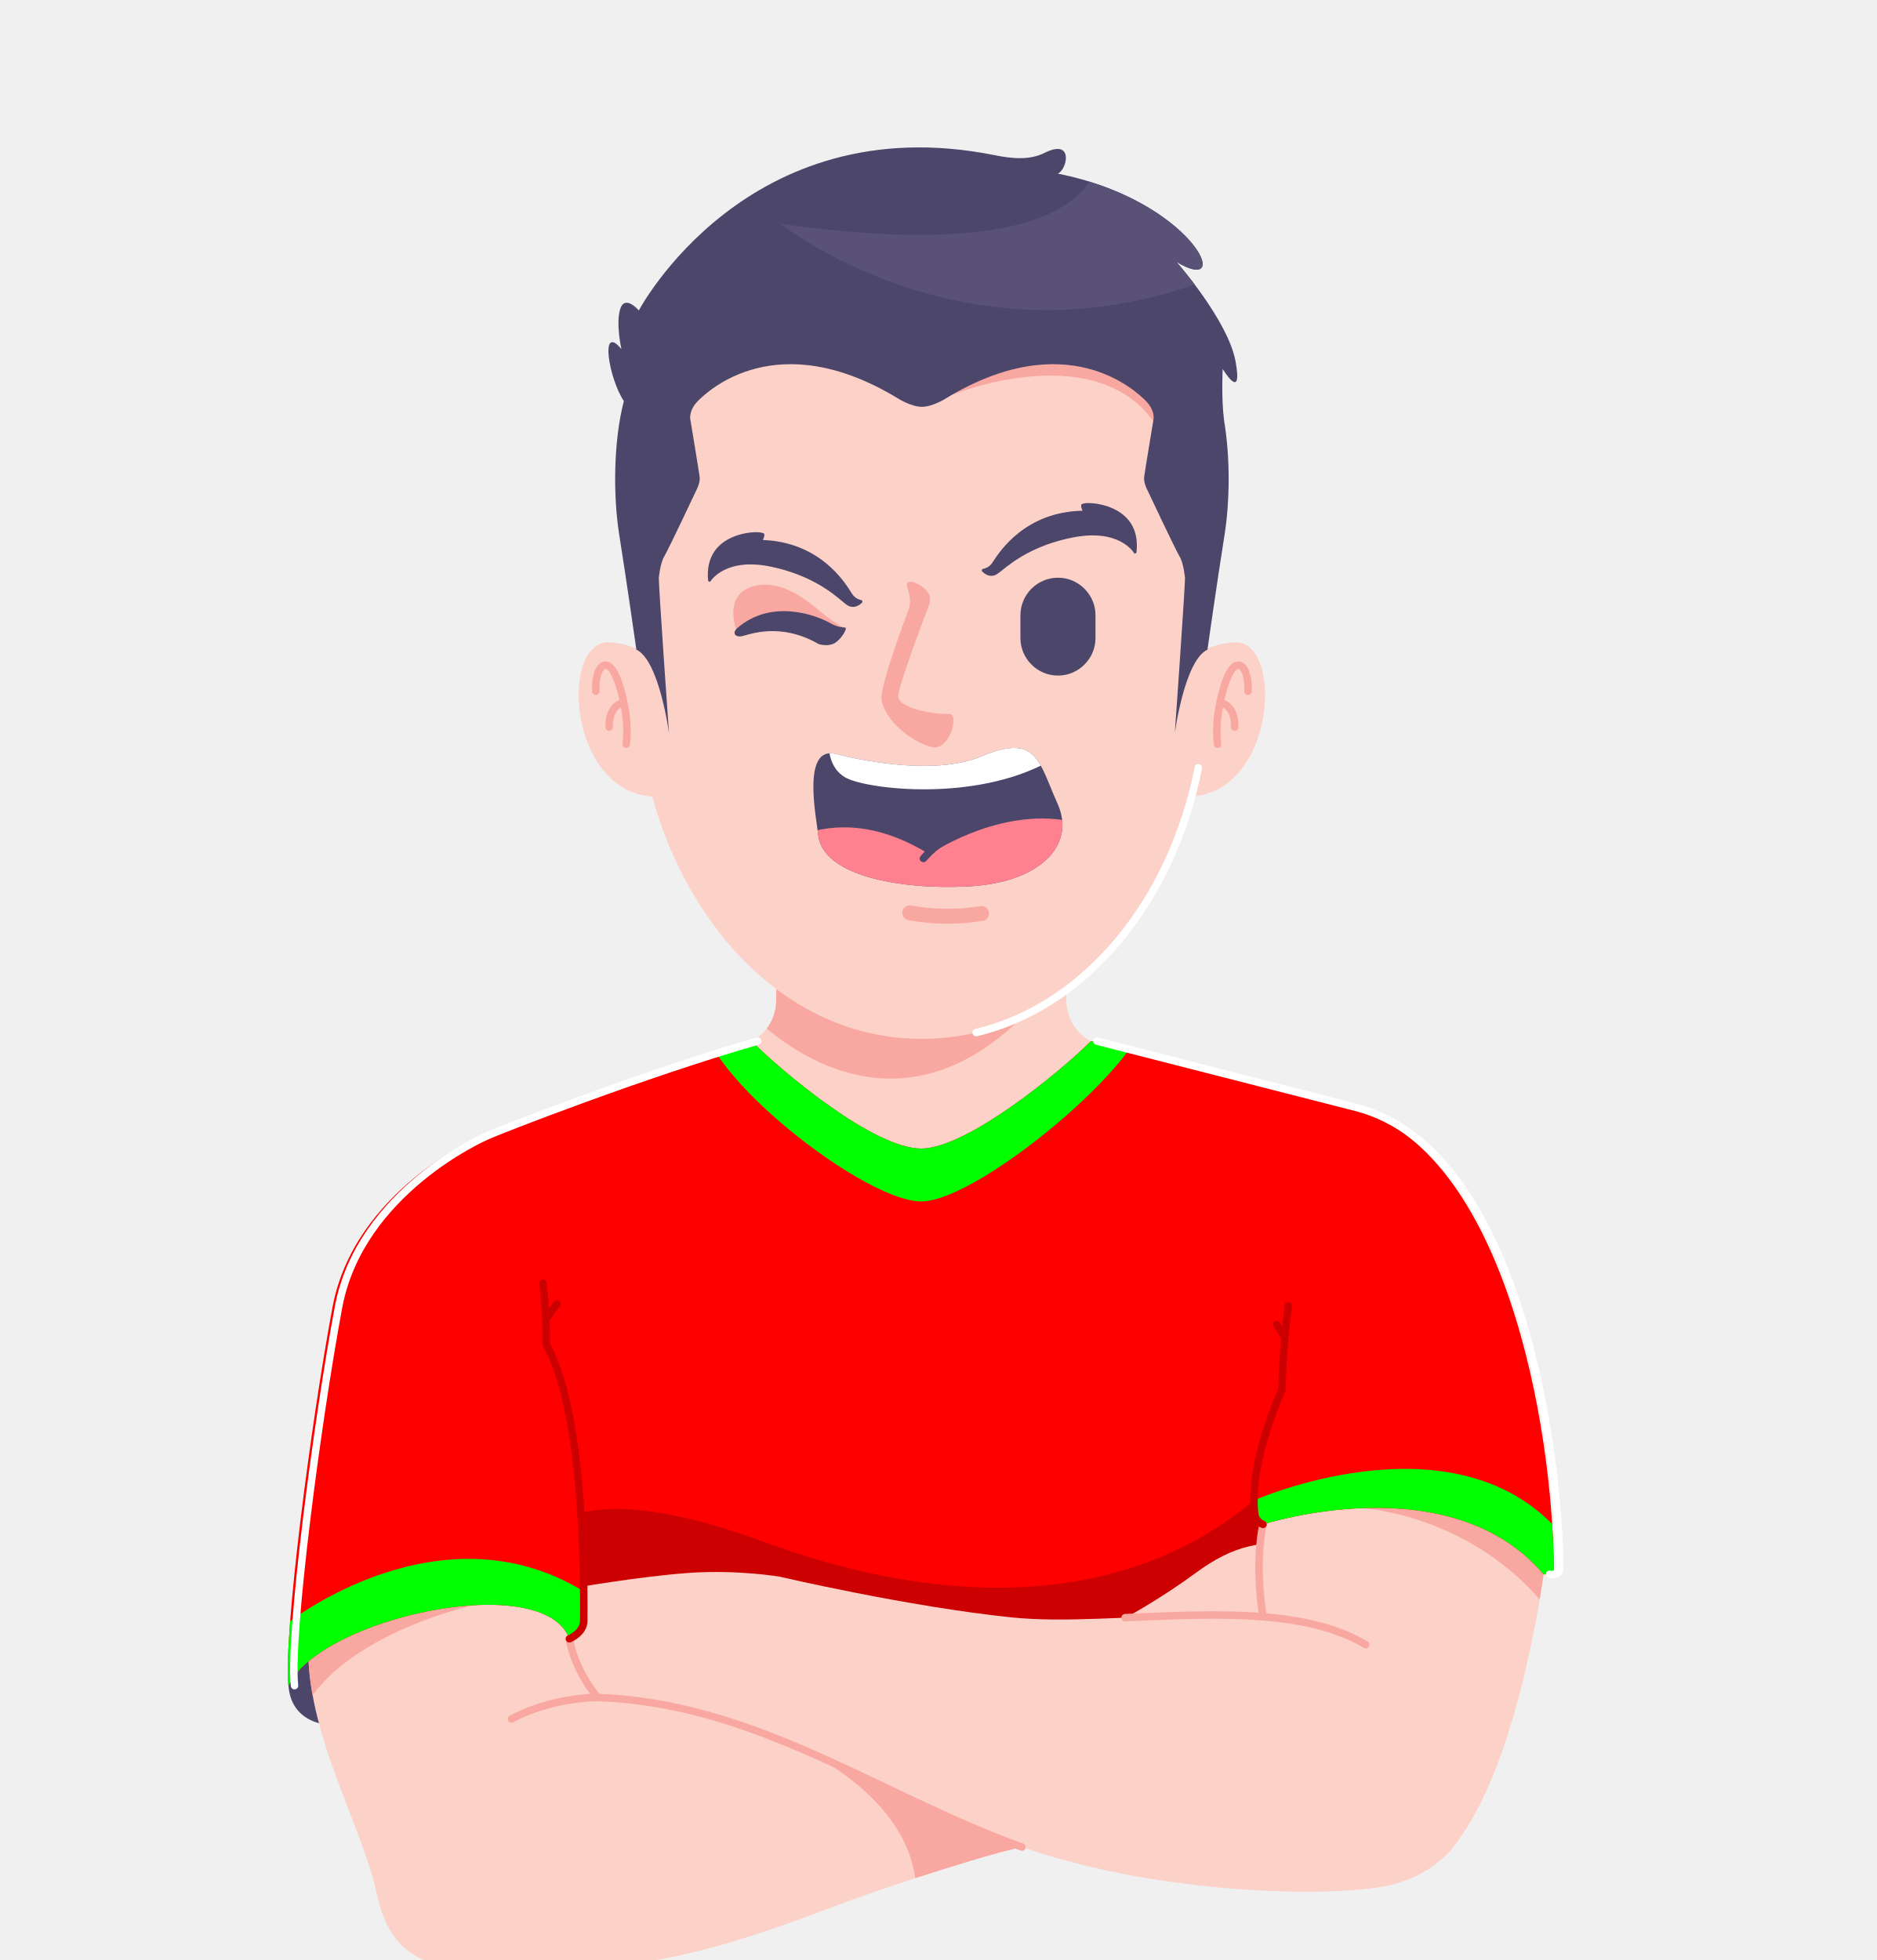
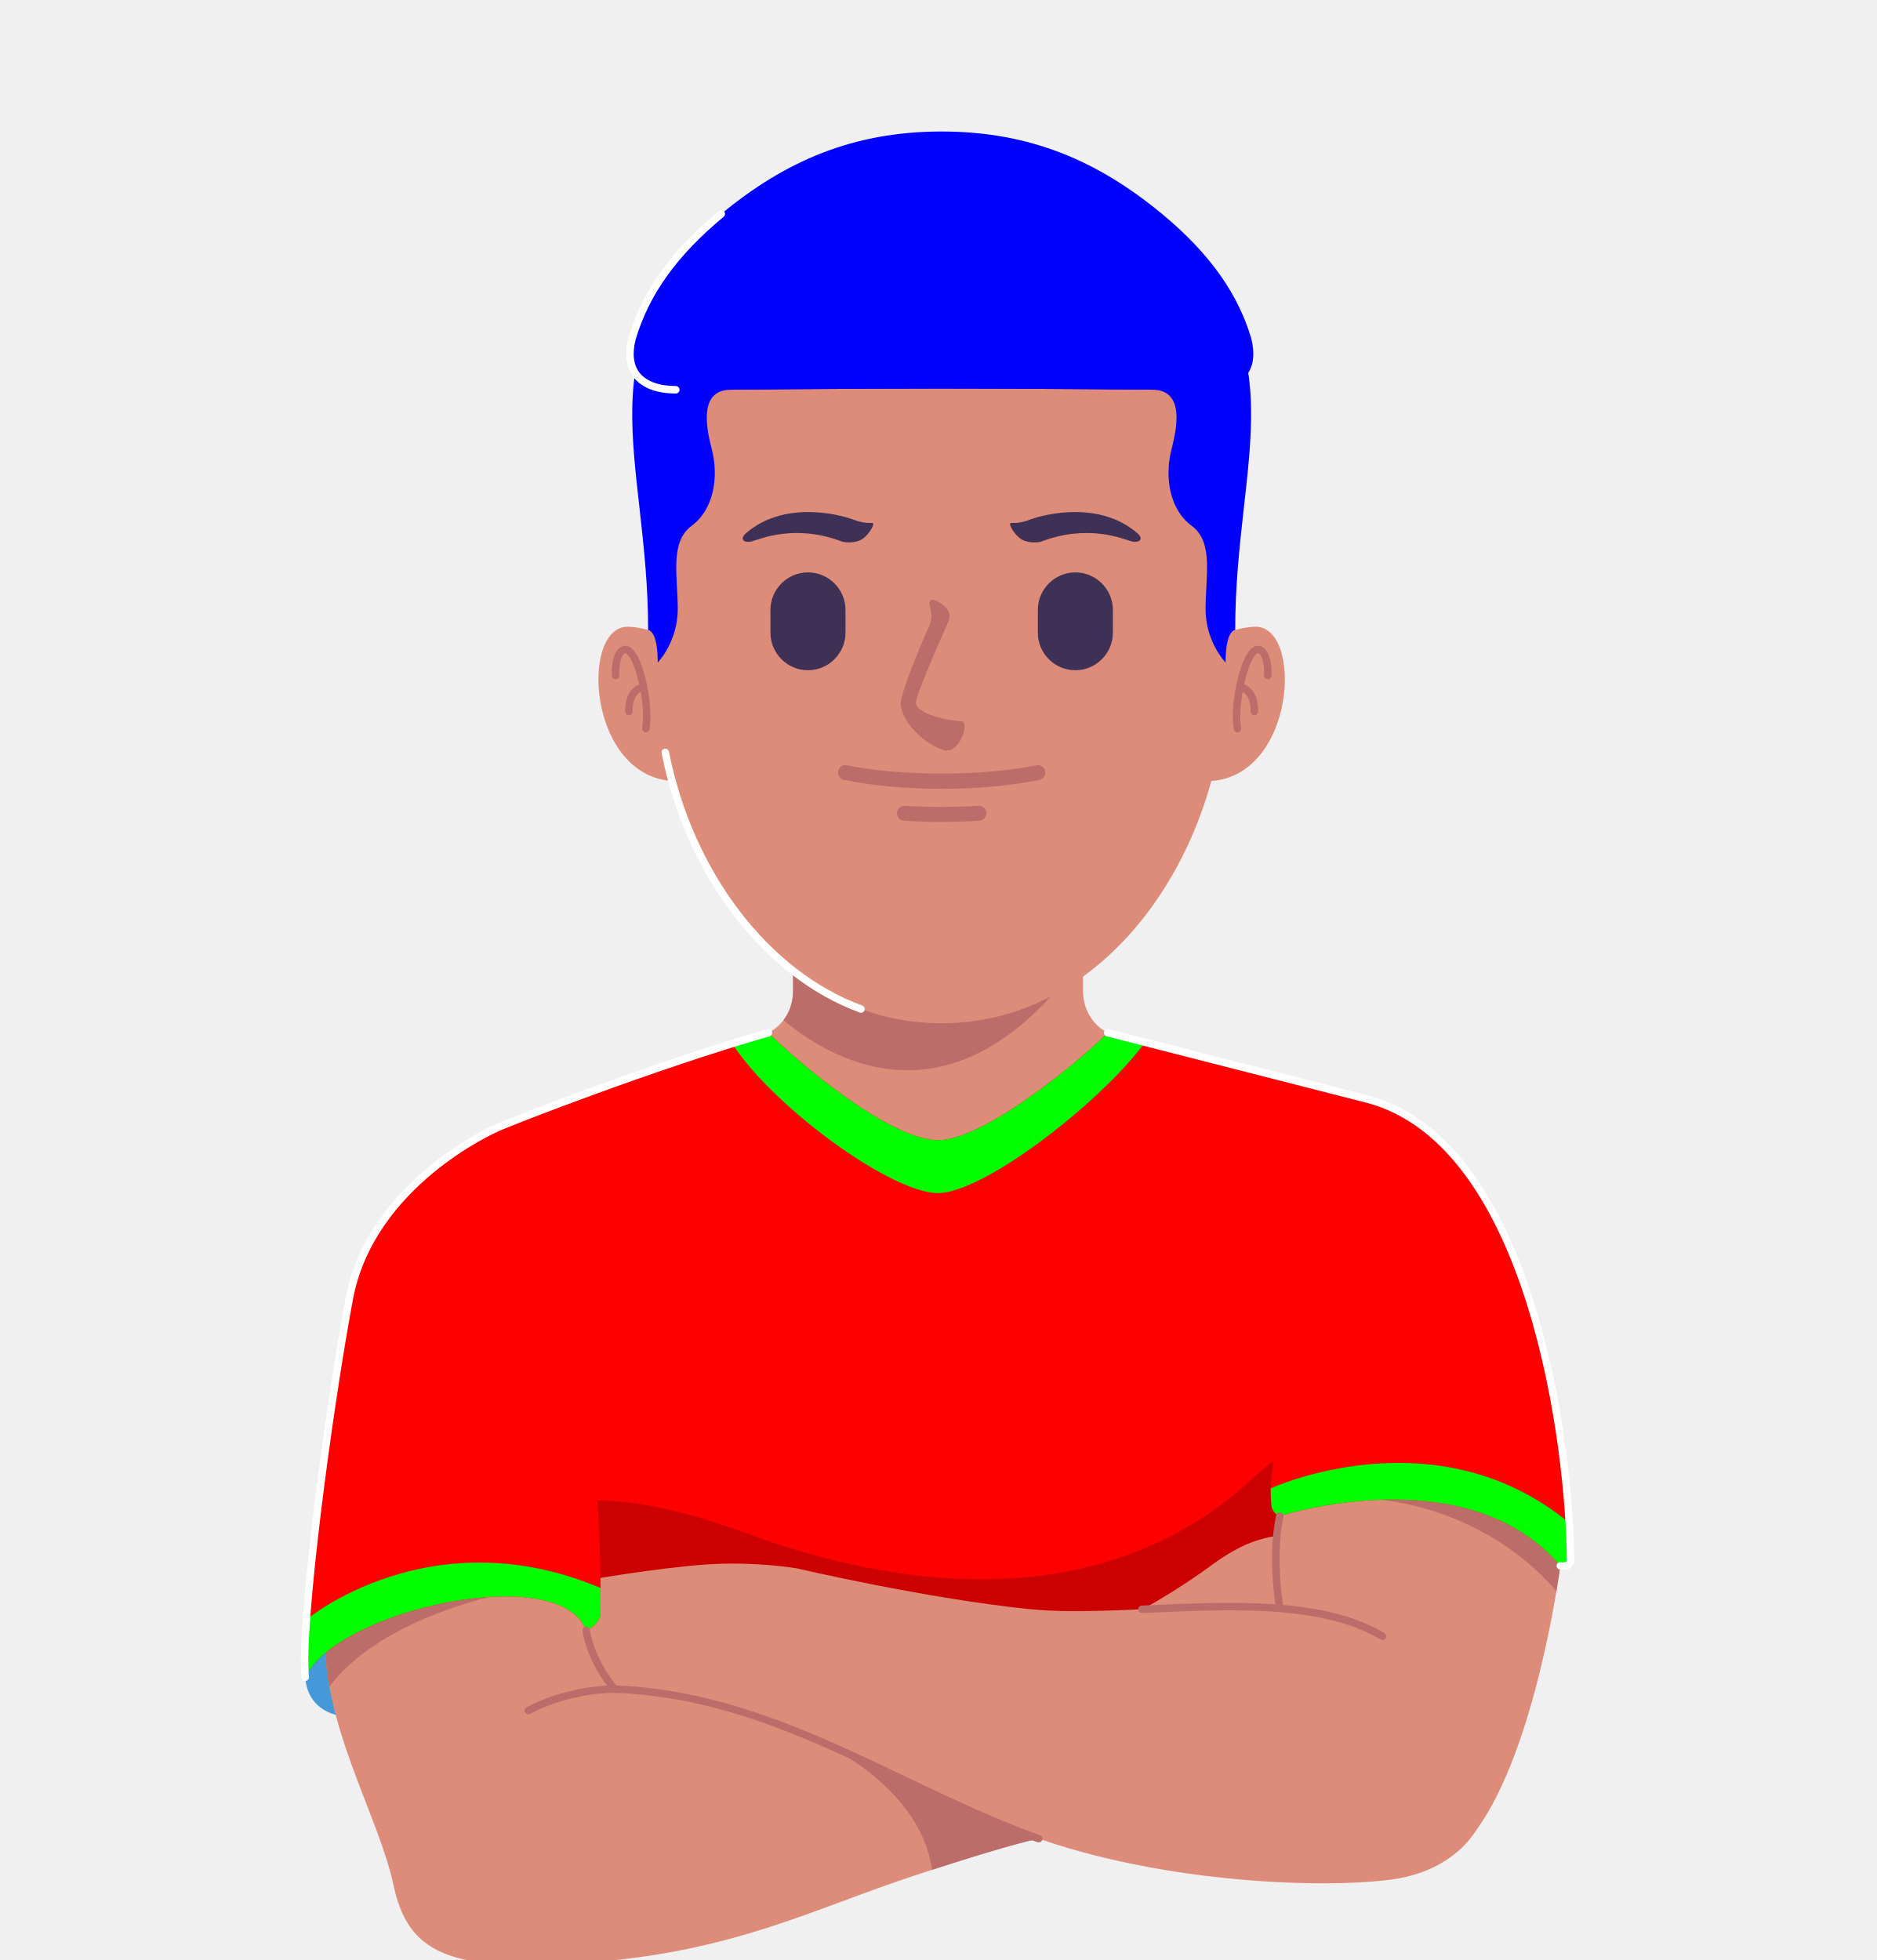
<svg xmlns="http://www.w3.org/2000/svg" width="224" height="234" viewBox="0 0 224 234" fill="none">
  <g clip-path="url(#clip0_1_1358)">
-     <path fill-rule="evenodd" clip-rule="evenodd" d="M41.534 205.995C38.656 206.298 34.74 205.5 34.44 201.242C34.143 196.984 38.521 196.734 38.604 196.866C38.687 196.998 41.714 202.41 41.714 202.523L41.534 205.995Z" fill="#4C466A" />
-     <path fill-rule="evenodd" clip-rule="evenodd" d="M92.675 144.293H127.292V127.676C129.424 126.971 131.673 126.109 131.673 126.109L130.235 124.299C130.235 124.299 127.292 123.009 127.292 119.248V87.271H92.675V119.248C92.675 123.009 89.731 124.299 89.731 124.299L88.293 126.109C88.293 126.109 90.541 126.971 92.675 127.676V144.293Z" fill="#FCD1C8" />
-     <path fill-rule="evenodd" clip-rule="evenodd" d="M92.673 108.952V119.248C92.673 120.846 92.143 121.999 91.531 122.793C96.915 127.315 110.672 135.613 125.013 118.153L103.035 105.296C103.035 105.296 97.292 107.351 92.673 108.952Z" fill="#F9A8A1" />
-     <path fill-rule="evenodd" clip-rule="evenodd" d="M57.276 135.679C58.654 135.012 76.588 128.047 89.731 124.299C93.565 128.127 104.352 137.124 109.981 137.124C115.345 137.124 126.401 128.127 130.235 124.299L161.337 132.252V194.032L160.307 205.867H62.177L57.276 135.679Z" fill="#FF0001" />
-     <path fill-rule="evenodd" clip-rule="evenodd" d="M161.337 174.58V194.032L161.099 196.76C151.608 197.831 122.763 201.309 118.469 202.104C115.427 202.667 94.472 204.845 77.695 205.867H62.177L61.155 191.236C63.498 186.611 65.763 182.679 65.763 182.679C65.763 182.679 69.635 176.139 91.221 184.093C112.807 192.049 135.535 192.485 151.659 177.4C156.263 173.092 159.328 172.802 161.337 174.58Z" fill="#CC0001" />
-     <path fill-rule="evenodd" clip-rule="evenodd" d="M93.08 188.236C93.08 188.236 88.076 187.378 82.26 187.783C76.445 188.19 68.198 189.631 68.198 189.631L65.268 194.544L68.333 204.102C68.333 204.102 71.714 205.588 73.381 204.46C75.049 203.334 93.575 193.374 93.08 188.236Z" fill="#FCD1C8" />
-     <path fill-rule="evenodd" clip-rule="evenodd" d="M67.974 195.651C67.974 195.651 68.379 199.055 71.354 202.662L79.737 200.224L107.863 201.938L122.039 220.528C122.039 220.528 119.764 220.778 107.415 224.835C95.063 228.892 85.867 233.94 68.469 235.294C51.07 236.646 46.651 233.94 44.939 225.918C43.224 217.892 36.375 206.716 36.825 195.988C37.276 185.26 54.675 185.168 54.675 185.168C54.675 185.168 68.287 187.242 67.974 195.651Z" fill="#FCD1C8" />
-     <path fill-rule="evenodd" clip-rule="evenodd" d="M109.647 204.278L122.039 220.528C122.039 220.528 119.995 220.755 109.264 224.231C107.831 213.804 94.979 208.492 94.979 208.492L108.18 203.932C108.679 204.046 109.169 204.162 109.647 204.278Z" fill="#F9A8A1" />
-     <path fill-rule="evenodd" clip-rule="evenodd" d="M37.318 202.376C36.932 200.247 36.737 198.11 36.825 195.988C37.154 188.164 46.495 185.998 51.53 185.398L56.513 191.647C56.513 191.647 43.146 194.527 37.318 202.376Z" fill="#F9A8A1" />
-     <path fill-rule="evenodd" clip-rule="evenodd" d="M131.12 195.085L134.379 193.127C134.379 193.127 138.333 191.028 142.751 187.783C147.167 184.538 150.861 183.636 155.552 184.719C160.24 185.799 161.337 191.299 161.337 191.299C161.337 191.299 158.167 199.411 155.281 198.059C152.397 196.708 131.12 195.085 131.12 195.085Z" fill="#FCD1C8" />
-     <path fill-rule="evenodd" clip-rule="evenodd" d="M184.271 187.944C184.271 187.944 181.473 209.474 174.328 219.364L150.789 193.034C150.789 193.034 149.703 187.111 150.779 181.995C151.857 176.878 151.857 176.878 151.857 176.878C151.857 176.878 172.772 173.179 173.763 173.722C174.755 174.263 184.221 182.375 184.271 187.944Z" fill="#FCD1C8" />
-     <path fill-rule="evenodd" clip-rule="evenodd" d="M184.271 187.944C184.271 187.944 184.123 189.078 183.809 190.943C174.855 180.69 162.639 180.055 162.639 180.055L166.459 174.471C170.252 173.907 173.395 173.519 173.763 173.722C174.755 174.263 184.221 182.375 184.271 187.944Z" fill="#F9A8A1" />
-     <path fill-rule="evenodd" clip-rule="evenodd" d="M185.491 187.224C185.377 170.382 179.716 137.192 161.337 132.252C161.337 132.252 153.576 143.411 153.033 165.947C153.033 165.947 149.068 174.423 149.789 180.732C149.789 180.732 149.833 181.634 150.779 181.995C150.779 181.995 173.092 174.782 184.271 187.944C184.271 187.944 185.511 188.192 185.491 187.224Z" fill="#FF0001" />
-     <path fill-rule="evenodd" clip-rule="evenodd" d="M185.491 187.224C185.479 185.604 185.417 183.83 185.297 181.944C172.503 169.03 149.724 179.119 149.7 179.128C149.703 179.674 149.729 180.211 149.789 180.732C149.789 180.732 149.833 181.634 150.779 181.995C150.779 181.995 173.092 174.782 184.271 187.944C184.271 187.944 185.511 188.192 185.491 187.224Z" fill="#00FF00" />
-     <path fill-rule="evenodd" clip-rule="evenodd" d="M57.276 135.679C57.276 135.679 42.314 142.068 39.699 156.042C37.083 170.014 33.81 195.383 34.44 201.242C38.275 193.104 64.92 187.34 67.974 195.651C67.974 195.651 69.687 194.952 69.687 193.51C69.687 192.067 70.09 169.116 65.221 160.555C65.221 160.555 65.586 140.547 57.276 135.679Z" fill="#FF0001" />
-     <path fill-rule="evenodd" clip-rule="evenodd" d="M34.636 193.564C34.371 197.036 34.281 199.763 34.44 201.242C38.275 193.102 64.92 187.34 67.974 195.651C67.974 195.651 69.688 194.952 69.688 193.51C69.688 193.203 69.706 191.912 69.688 189.994C52.591 179.518 34.636 193.564 34.636 193.564Z" fill="#00FF00" />
-     <path fill-rule="evenodd" clip-rule="evenodd" d="M93.08 188.236C93.08 188.236 108.495 191.84 120.847 193.104C133.196 194.367 152.399 190.039 163.036 196.348C173.675 202.662 175.837 210.864 175.837 214.559C175.837 218.255 172.591 224.206 164.208 225.379C155.823 226.55 135.271 225.83 119.313 219.518C103.357 213.208 89.295 203.29 71.354 202.662L93.08 188.236Z" fill="#FCD1C8" />
-     <path d="M163.036 196.794L162.809 196.731C159.5 194.77 155.361 193.851 150.832 193.478L150.675 193.466C145.795 193.075 140.473 193.308 135.24 193.536L134.339 193.575H134.317C134.081 193.575 133.884 193.39 133.872 193.15C133.863 192.903 134.053 192.695 134.3 192.684L135.2 192.646C140.288 192.424 145.464 192.2 150.257 192.539C150.013 190.915 149.445 186.175 150.344 181.903C150.393 181.664 150.631 181.506 150.871 181.559C151.112 181.61 151.265 181.846 151.215 182.087C150.315 186.364 150.967 191.288 151.172 192.611C155.716 193.01 159.883 193.96 163.263 195.966C163.473 196.091 163.544 196.364 163.419 196.575C163.336 196.716 163.189 196.794 163.036 196.794ZM122.008 220.963L121.861 220.939C120.945 220.619 120.039 220.284 119.148 219.932C114.533 218.107 110.019 215.954 105.652 213.872C94.525 208.564 84.015 203.552 71.342 203.107C71.194 203.11 66.07 203.07 61.276 205.618C61.062 205.734 60.791 205.654 60.675 205.435C60.558 205.216 60.641 204.947 60.858 204.834C64.728 202.774 68.711 202.332 70.456 202.238C67.932 198.85 67.549 195.839 67.534 195.706C67.503 195.46 67.677 195.239 67.922 195.211C68.167 195.179 68.388 195.354 68.417 195.599C68.42 195.63 68.838 198.83 71.57 202.223C84.345 202.722 95.369 207.982 106.035 213.067C110.388 215.143 114.891 217.288 119.476 219.104C120.357 219.452 121.251 219.783 122.153 220.096C122.385 220.176 122.508 220.432 122.428 220.664C122.364 220.847 122.192 220.963 122.008 220.963Z" fill="#F9A8A1" />
-     <path d="M67.974 196.098C67.801 196.098 67.635 195.994 67.564 195.822C67.47 195.594 67.578 195.334 67.805 195.239C67.82 195.234 69.242 194.631 69.242 193.51L69.245 193.187C69.298 185.871 68.979 168.063 64.835 160.774L64.776 160.546C64.776 160.512 64.828 157.312 64.372 153.231C64.346 152.987 64.523 152.767 64.767 152.738C65.005 152.726 65.232 152.888 65.259 153.132C65.383 154.246 65.471 155.295 65.531 156.236L66.133 155.402C66.276 155.2 66.555 155.156 66.753 155.302C66.953 155.444 66.998 155.723 66.854 155.923L65.608 157.651C65.67 159.088 65.67 160.102 65.668 160.44C69.864 167.979 70.19 185.84 70.134 193.195L70.133 193.51C70.133 195.232 68.224 196.031 68.143 196.064L67.974 196.098Z" fill="#CC0001" />
-     <path fill-rule="evenodd" clip-rule="evenodd" d="M85.411 125.588C87.02 128.097 89.661 130.916 92.673 133.557C98.703 138.847 106.228 143.436 109.981 143.436C113.617 143.436 121.095 138.624 127.292 133.182C130.235 130.595 132.891 127.865 134.705 125.443L130.235 124.299C126.401 128.127 115.345 137.124 109.981 137.124C104.352 137.124 93.565 128.127 89.731 124.299C88.336 124.697 86.888 125.129 85.411 125.588Z" fill="#00FF00" />
-     <path d="M150.779 182.44L150.621 182.411C149.416 181.952 149.347 180.803 149.344 180.755C148.648 174.687 152.151 166.804 152.591 165.844C152.641 163.808 152.752 161.788 152.927 159.81L152.027 158.353C151.896 158.143 151.961 157.87 152.171 157.739C152.383 157.614 152.653 157.676 152.784 157.885L153.065 158.34C153.153 157.492 153.252 156.652 153.361 155.82C153.393 155.579 153.593 155.4 153.861 155.438C154.104 155.471 154.276 155.695 154.245 155.939C153.819 159.163 153.561 162.534 153.48 165.959L153.437 166.138C153.399 166.222 149.533 174.572 150.232 180.682C150.237 180.771 150.299 181.334 150.937 181.579C151.169 181.667 151.283 181.924 151.195 182.153C151.128 182.332 150.959 182.44 150.779 182.44Z" fill="#CC0001" />
-     <path fill-rule="evenodd" clip-rule="evenodd" d="M143.951 59.301V82.713C143.951 102.444 130.503 124.028 110.059 124.028C89.612 124.028 76.164 102.444 76.164 82.713V59.301C76.164 14.76 143.951 14.76 143.951 59.301Z" fill="#FCD1C8" />
-     <path fill-rule="evenodd" clip-rule="evenodd" d="M119.5 39.728L113.631 47.145C113.631 47.145 131.475 39.823 138.357 51.279C145.24 62.733 139.207 43.216 137.367 41.895C135.528 40.576 119.5 39.728 119.5 39.728Z" fill="#F9A8A1" />
-     <path fill-rule="evenodd" clip-rule="evenodd" d="M99.771 75.461C99.913 75.487 100.688 74.901 100.688 74.901C100.688 74.901 99.56 74.38 97.767 72.869C95.976 71.361 92.864 68.98 89.636 70.088C86.407 71.195 87.88 75.123 87.88 75.123C87.88 75.123 92.981 72.187 99.771 75.461Z" fill="#F9A8A1" />
-     <path fill-rule="evenodd" clip-rule="evenodd" d="M78.02 95.113C67.698 94.577 66.826 76.284 72.786 76.687C77.748 77.02 78.787 80.184 79.116 81.512C79.445 82.84 78.02 95.113 78.02 95.113Z" fill="#FCD1C8" />
-     <path fill-rule="evenodd" clip-rule="evenodd" d="M142.091 95.113C152.412 94.577 153.284 76.284 147.323 76.687C142.361 77.02 141.323 80.184 140.993 81.512C140.665 82.84 142.091 95.113 142.091 95.113Z" fill="#FCD1C8" />
-     <path fill-rule="evenodd" clip-rule="evenodd" d="M126.3 68.971H126.303C128.764 68.971 130.781 70.987 130.781 73.449V76.175C130.781 78.639 128.764 80.656 126.303 80.656H126.3C123.836 80.656 121.82 78.639 121.82 76.175V73.449C121.82 70.987 123.836 68.971 126.3 68.971Z" fill="#4C466A" />
-     <path fill-rule="evenodd" clip-rule="evenodd" d="M110.975 71.135C111.052 71.471 111.049 71.839 110.951 72.107C110.245 74.005 107.136 82.159 107.229 83.208C107.432 84.556 111.287 85.291 113.327 85.247C114.591 85.223 113.352 89.68 111.259 89.2C109.028 88.689 105.625 86.103 105.241 83.52C105.057 82.276 107.029 76.599 108.472 72.765C108.844 71.781 108.527 70.819 108.331 70.189C107.831 68.54 110.719 70.027 110.975 71.135Z" fill="#F9A8A1" />
-     <path d="M145.364 89.299C145.148 89.299 144.959 89.14 144.924 88.919C144.627 86.936 144.959 84.119 145.789 81.569C146.553 79.228 147.415 78.867 148.021 78.979C148.953 79.148 149.523 80.581 149.432 82.541C149.421 82.787 149.2 82.997 148.969 82.967C148.721 82.955 148.531 82.748 148.544 82.503C148.619 80.836 148.145 79.907 147.86 79.853C147.729 79.821 147.193 80.14 146.639 81.847C146.455 82.407 146.297 82.985 146.165 83.565C146.817 83.828 147.883 84.595 147.841 86.82C147.836 87.061 147.637 87.256 147.395 87.256H147.385C147.14 87.252 146.944 87.048 146.949 86.801C146.979 85.256 146.393 84.671 145.987 84.452C145.701 86.051 145.628 87.607 145.805 88.787C145.844 89.031 145.675 89.257 145.432 89.293L145.364 89.299Z" fill="#F9A8A1" />
-     <path d="M74.753 89.299L74.685 89.293C74.443 89.257 74.273 89.031 74.311 88.787C74.487 87.607 74.414 86.051 74.129 84.455C73.721 84.675 73.138 85.261 73.167 86.801C73.172 87.048 72.975 87.252 72.729 87.256C72.442 87.231 72.281 87.063 72.276 86.82C72.232 84.595 73.298 83.828 73.951 83.565C73.818 82.985 73.662 82.407 73.479 81.847C72.925 80.152 72.453 79.812 72.255 79.853C71.97 79.907 71.497 80.836 71.573 82.503C71.583 82.748 71.393 82.955 71.147 82.967C70.922 82.989 70.693 82.787 70.682 82.541C70.595 80.58 71.162 79.148 72.097 78.979C72.688 78.859 73.563 79.233 74.326 81.569C75.156 84.117 75.49 86.935 75.193 88.919C75.159 89.14 74.969 89.299 74.753 89.299Z" fill="#F9A8A1" />
-     <path fill-rule="evenodd" clip-rule="evenodd" d="M97.701 76.881C97.701 76.881 98.545 77.189 99.377 76.903C100.211 76.616 100.991 75.351 100.979 75.041C100.968 74.732 100.491 75.179 99.033 74.351C97.601 73.536 92.224 71.391 88.049 74.955C87.329 75.572 87.78 76.143 88.633 75.94C89.487 75.74 93.183 74.265 97.701 76.881Z" fill="#4C466A" />
-     <path fill-rule="evenodd" clip-rule="evenodd" d="M117.317 67.927L117.32 67.925C117.36 67.92 117.967 67.831 118.38 67.299V67.297C118.419 67.249 118.48 67.156 118.561 67.033C119.412 65.739 122.467 61.099 129.241 60.976C129.145 60.776 129.033 60.493 129.071 60.285C129.091 60.159 129.461 60.044 130.016 60.06C130.384 60.067 130.848 60.115 131.352 60.221C131.859 60.325 132.405 60.492 132.931 60.739C134.555 61.5 136.019 63.031 135.672 65.973L135.503 66.109L135.387 66.031C135.325 65.925 133.603 63.093 128.112 64.16C123.399 65.075 120.847 67.112 119.628 68.088C119.383 68.283 119.189 68.439 119.036 68.536C118.045 69.173 117.216 68.183 117.213 68.18L117.227 67.964L117.317 67.927Z" fill="#4C466A" />
-     <path fill-rule="evenodd" clip-rule="evenodd" d="M102.847 71.653H102.844C102.807 71.648 102.2 71.544 101.797 71.005C101.759 70.953 101.7 70.86 101.62 70.735C100.797 69.425 97.835 64.727 91.064 64.467C91.164 64.271 91.281 63.989 91.251 63.781C91.229 63.652 90.861 63.533 90.307 63.536C89.94 63.537 89.473 63.575 88.969 63.669C88.46 63.765 87.912 63.921 87.38 64.159C85.74 64.885 84.249 66.388 84.536 69.336L84.703 69.473L84.82 69.397C84.883 69.295 86.661 66.497 92.131 67.673C96.824 68.681 99.333 70.771 100.533 71.769C100.776 71.971 100.967 72.128 101.117 72.231C102.093 72.888 102.944 71.913 102.947 71.911L102.937 71.695L102.847 71.653Z" fill="#4C466A" />
-     <path fill-rule="evenodd" clip-rule="evenodd" d="M146.133 50.219C146.893 54.709 146.809 60.003 146.177 63.935C145.329 69.216 144.147 77.56 144.147 77.56C141.404 78.84 140.251 87.532 140.251 87.532C140.251 87.532 141.432 70.817 141.468 69.02C141.468 69.02 141.328 67.285 140.807 66.413C140.288 65.54 136.892 58.328 136.892 58.328C136.892 58.328 136.519 57.561 136.588 56.96C136.659 56.359 137.719 49.995 137.719 49.995C137.719 49.995 137.883 48.957 136.776 47.848C135.668 46.741 127.369 38.727 112.804 47.636C112.804 47.636 111.297 48.568 110.059 48.568C108.82 48.568 107.312 47.636 107.312 47.636C92.745 38.727 84.448 46.741 83.341 47.848C82.232 48.957 82.399 49.995 82.399 49.995C82.399 49.995 83.457 56.359 83.528 56.96C83.599 57.561 83.225 58.328 83.225 58.328C83.225 58.328 79.829 65.54 79.308 66.413C78.789 67.285 78.648 69.02 78.648 69.02C78.683 70.817 79.865 87.532 79.865 87.532C79.865 87.532 78.712 78.84 75.969 77.56C75.969 77.56 74.786 69.216 73.938 63.935C73.192 59.293 73.211 52.759 74.475 47.883C72.656 45.129 71.582 38.525 74.19 41.684C74.19 41.684 73.484 38.619 74.048 36.875C74.615 35.129 76.264 37.064 76.264 37.064C76.264 37.064 89.148 12.619 118.696 18.517C120.671 18.911 122.839 19.189 124.711 18.247C128.245 16.479 127.392 20.285 126.281 20.728C142.477 23.949 147.529 35.528 140.448 31.265C140.448 31.265 146.631 38.272 147.511 43.192C148.391 48.112 145.964 44.041 145.964 44.041C145.964 44.041 145.785 47.531 146.133 50.219Z" fill="#4C466A" />
-     <path fill-rule="evenodd" clip-rule="evenodd" d="M130.053 21.681C143.227 25.751 146.947 35.176 140.448 31.265C140.448 31.265 141.404 32.347 142.617 33.959C114.579 43.812 93.195 26.716 93.195 26.716C119.883 30.512 127.745 25.312 130.053 21.681Z" fill="#595176" />
-     <path d="M113.117 110.277H112.892C111.388 110.264 109.893 110.124 108.451 109.86C107.968 109.772 107.647 109.307 107.736 108.823C107.824 108.339 108.279 108.013 108.773 108.107C110.115 108.352 111.505 108.484 112.909 108.497H113.117C114.448 108.497 115.763 108.389 117.031 108.179C117.505 108.095 117.976 108.427 118.057 108.912C118.139 109.397 117.808 109.856 117.323 109.937C115.959 110.165 114.544 110.277 113.117 110.277Z" fill="#F9A8A1" />
-     <path fill-rule="evenodd" clip-rule="evenodd" d="M99.795 90.017C102.433 90.687 111.464 92.687 117.143 90.305C123.852 87.493 123.984 90.936 126.243 95.927C128.5 100.919 124.101 105.388 115.648 105.824C107.195 106.257 98.145 104.481 97.672 99.645C97.481 97.716 95.643 88.963 99.795 90.017Z" fill="#4C466A" />
-     <path fill-rule="evenodd" clip-rule="evenodd" d="M124.252 91.409C115.357 95.741 103.145 94.148 100.881 92.801C99.695 92.097 99.207 90.944 99.021 89.935C99.252 89.92 99.509 89.944 99.795 90.017C102.433 90.687 111.464 92.687 117.143 90.305C121.472 88.489 123.063 89.28 124.252 91.409Z" fill="white" />
-     <path fill-rule="evenodd" clip-rule="evenodd" d="M97.607 99.114C101.005 98.371 105.56 98.64 110.973 102.004C110.973 102.004 118.612 96.732 126.796 97.883C127.257 102.036 122.976 105.447 115.648 105.824C107.195 106.257 98.145 104.481 97.672 99.645C97.656 99.501 97.633 99.323 97.607 99.114Z" fill="#FF818F" />
-     <path d="M110.235 102.944L109.943 102.835C109.756 102.673 109.737 102.392 109.899 102.207C111.241 100.656 112.373 100.096 112.421 100.072C112.648 99.965 112.909 100.059 113.016 100.279C113.123 100.5 113.031 100.767 112.811 100.875C112.801 100.88 111.784 101.389 110.571 102.791C110.483 102.892 110.359 102.944 110.235 102.944Z" fill="#4C466A" />
-     <path d="M116.531 123.723C116.328 123.723 116.145 123.584 116.097 123.38C116.041 123.141 116.188 122.9 116.427 122.843C129.188 119.825 139.469 107.552 142.624 91.578C142.672 91.335 142.908 91.176 143.147 91.225C143.388 91.275 143.545 91.508 143.497 91.749C140.276 108.067 129.731 120.611 116.635 123.711L116.531 123.723Z" fill="white" />
-     <path d="M185.313 188.419C185.101 188.419 184.94 188.39 184.903 188.382C184.661 188.334 184.505 188.1 184.555 187.859C184.601 187.616 184.836 187.468 185.076 187.507C185.26 187.542 185.585 187.539 185.703 187.439C185.72 187.424 185.767 187.386 185.763 187.234C185.675 173.814 181.219 137.864 161.941 132.682L130.844 124.731C130.607 124.668 130.463 124.427 130.524 124.188C130.584 123.951 130.825 123.815 131.065 123.867L162.167 131.822C181.987 137.15 186.564 173.619 186.653 187.223C186.664 187.694 186.453 187.972 186.276 188.122C185.985 188.363 185.604 188.419 185.313 188.419ZM35.159 201.688C34.935 201.688 34.74 201.518 34.716 201.291C34.068 195.266 37.436 169.552 39.979 155.958C42.607 141.915 57.669 135.334 57.82 135.268C59.186 134.608 77.061 127.654 90.325 123.871C90.567 123.804 90.808 123.94 90.877 124.176C90.945 124.414 90.807 124.66 90.572 124.727C77.349 128.5 59.565 135.414 58.189 136.08C58.022 136.151 43.395 142.555 40.856 156.122C38.323 169.664 34.961 195.243 35.602 201.195C35.628 201.44 35.45 201.659 35.207 201.686L35.159 201.688Z" fill="white" />
+     <path fill-rule="evenodd" clip-rule="evenodd" d="M94.677 143.292H129.295V126.677C131.427 125.969 133.675 125.108 133.675 125.108L132.239 123.299C132.239 123.299 129.295 122.009 129.295 118.248V86.269H94.677V118.248C94.677 122.009 91.732 123.299 91.732 123.299L90.296 125.108C90.296 125.108 92.541 125.969 94.677 126.677V143.292Z" fill="#DD8C79" />
+     <path fill-rule="evenodd" clip-rule="evenodd" d="M94.678 107.952V118.248C94.678 119.847 94.146 120.999 93.534 121.793C98.916 126.316 112.675 134.613 127.015 117.153L105.036 104.295C105.036 104.295 99.295 106.351 94.678 107.952Z" fill="#BC6D69" />
+     <path fill-rule="evenodd" clip-rule="evenodd" d="M43.534 204.993C40.66 205.297 36.743 204.5 36.444 200.243C36.143 195.983 40.522 195.735 40.606 195.867C40.689 195.997 43.716 201.411 43.716 201.523L43.534 204.993Z" fill="#4599D9" />
+     <path fill-rule="evenodd" clip-rule="evenodd" d="M59.279 134.677C60.656 134.011 78.59 127.048 91.732 123.299C95.57 127.128 106.354 136.124 111.984 136.124C117.348 136.124 128.402 127.128 132.239 123.299L163.339 131.253V193.032L162.31 204.865H64.18L59.279 134.677Z" fill="#FF0001" />
+     <path fill-rule="evenodd" clip-rule="evenodd" d="M75.689 204.865H64.18L62.693 183.573C63.347 182.395 63.758 181.68 63.758 181.68C63.758 181.68 67.629 175.139 89.214 183.095C110.803 191.051 133.53 191.487 149.654 176.4C165.775 161.316 163.042 195.445 162.099 195.445C161.156 195.445 121.556 200.163 116.464 201.105C113.422 201.667 92.466 203.847 75.689 204.865Z" fill="#CC0001" />
+     <path fill-rule="evenodd" clip-rule="evenodd" d="M95.084 187.236C95.084 187.236 90.079 186.377 84.263 186.783C78.448 187.189 70.2 188.631 70.2 188.631L67.27 193.545L70.336 203.1C70.336 203.1 73.716 204.588 75.383 203.461C77.049 202.333 95.579 192.373 95.084 187.236Z" fill="#DD8C79" />
+     <path fill-rule="evenodd" clip-rule="evenodd" d="M69.978 194.652C69.978 194.652 70.381 198.056 73.354 201.66L81.74 199.225L109.867 200.937L124.042 219.528C124.042 219.528 121.766 219.777 109.418 223.836C97.066 227.891 87.87 232.941 70.47 234.292C53.072 235.647 48.654 232.941 46.941 224.916C45.228 216.893 38.378 205.716 38.828 194.988C39.278 184.259 56.677 184.169 56.677 184.169C56.677 184.169 70.289 186.241 69.978 194.652Z" fill="#DD8C79" />
+     <path fill-rule="evenodd" clip-rule="evenodd" d="M111.651 203.277L124.042 219.528C124.042 219.528 121.995 219.753 111.267 223.232C109.832 212.804 96.983 207.492 96.983 207.492L110.18 202.933C110.683 203.045 111.172 203.16 111.651 203.277Z" fill="#BC6D69" />
+     <path fill-rule="evenodd" clip-rule="evenodd" d="M39.322 201.376C38.937 199.247 38.739 197.108 38.828 194.988C39.156 187.163 48.498 184.997 53.532 184.397L58.516 190.647C58.516 190.647 45.149 193.527 39.322 201.376Z" fill="#BC6D69" />
+     <path fill-rule="evenodd" clip-rule="evenodd" d="M133.124 194.085L136.382 192.127C136.382 192.127 140.335 190.028 144.752 186.783C149.171 183.537 152.866 182.636 157.555 183.717C162.243 184.8 163.339 190.3 163.339 190.3C163.339 190.3 160.17 198.412 157.284 197.06C154.399 195.707 133.124 194.085 133.124 194.085Z" fill="#DD8C79" />
+     <path fill-rule="evenodd" clip-rule="evenodd" d="M186.273 186.944C186.273 186.944 183.475 208.472 176.331 218.363L152.792 192.035C152.792 192.035 151.704 186.111 152.781 180.996C153.86 175.876 153.86 175.876 153.86 175.876C153.86 175.876 174.775 172.18 175.765 172.72C176.757 173.264 186.224 181.376 186.273 186.944Z" fill="#DD8C79" />
+     <path fill-rule="evenodd" clip-rule="evenodd" d="M186.274 186.944C186.274 186.944 186.126 188.079 185.812 189.943C176.858 179.691 164.64 179.056 164.64 179.056L168.462 173.472C172.255 172.907 175.396 172.519 175.766 172.72C176.758 173.264 186.224 181.376 186.274 186.944Z" fill="#BC6D69" />
+     <path fill-rule="evenodd" clip-rule="evenodd" d="M187.492 186.224C187.38 169.381 181.718 136.193 163.339 131.253C163.339 131.253 155.579 142.409 155.036 164.948C155.036 164.948 151.071 173.423 151.792 179.732C151.792 179.732 151.836 180.633 152.782 180.996C152.782 180.996 175.094 173.783 186.274 186.944C186.274 186.944 187.512 187.192 187.492 186.224Z" fill="#FF0001" />
+     <path fill-rule="evenodd" clip-rule="evenodd" d="M187.492 186.224C187.482 184.863 187.438 183.389 187.352 181.836C171.404 168.629 151.73 177.68 151.708 177.691C151.691 178.388 151.716 179.072 151.792 179.732C151.792 179.732 151.836 180.633 152.782 180.996C152.782 180.996 175.094 173.783 186.272 186.944C186.272 186.944 187.512 187.192 187.492 186.224Z" fill="#00FF00" />
+     <path fill-rule="evenodd" clip-rule="evenodd" d="M59.279 134.677C59.279 134.677 44.316 141.068 41.7 155.043C39.087 169.015 35.813 194.381 36.444 200.243C40.279 192.103 66.922 186.339 69.978 194.652C69.978 194.652 71.691 193.953 71.691 192.511C71.691 191.068 72.092 168.116 67.225 159.553C67.225 159.553 67.588 139.545 59.279 134.677Z" fill="#FF0001" />
+     <path fill-rule="evenodd" clip-rule="evenodd" d="M36.581 193.363C36.362 196.453 36.297 198.877 36.444 200.243C40.279 192.103 66.922 186.339 69.978 194.652C69.978 194.652 71.691 193.953 71.691 192.511C71.691 192.235 71.704 191.175 71.694 189.584C51.345 181.008 36.592 193.355 36.581 193.363Z" fill="#00FF00" />
+     <path fill-rule="evenodd" clip-rule="evenodd" d="M95.084 187.236C95.084 187.236 110.498 190.84 122.848 192.105C135.198 193.365 154.402 189.039 165.039 195.349C175.678 201.66 177.842 209.863 177.842 213.56C177.842 217.256 174.594 223.207 166.211 224.379C157.827 225.551 137.274 224.829 121.315 218.517C105.359 212.207 91.295 202.289 73.354 201.66L95.084 187.236Z" fill="#DD8C79" />
+     <path d="M165.039 195.795L164.811 195.732C161.501 193.769 157.364 192.852 152.836 192.477L152.675 192.464C147.796 192.072 142.472 192.307 137.241 192.536L136.341 192.576C136.044 192.56 135.887 192.395 135.875 192.149C135.865 191.901 136.056 191.696 136.303 191.684L137.203 191.647C142.292 191.424 147.465 191.196 152.259 191.54C152.016 189.915 151.447 185.175 152.347 180.901C152.396 180.664 152.632 180.508 152.875 180.557C153.115 180.611 153.268 180.847 153.219 181.087C152.317 185.364 152.968 190.287 153.172 191.611C157.719 192.008 161.885 192.959 165.265 194.965C165.476 195.092 165.547 195.365 165.421 195.576C165.339 195.716 165.191 195.795 165.039 195.795ZM124.011 219.961L123.864 219.939C122.948 219.62 122.041 219.284 121.151 218.931C116.537 217.108 112.024 214.953 107.657 212.871C96.529 207.563 86.019 202.552 73.344 202.105C73.215 202.087 68.081 202.063 63.278 204.617C63.064 204.732 62.792 204.653 62.676 204.433C62.56 204.217 62.643 203.947 62.86 203.832C66.731 201.775 70.714 201.331 72.459 201.236C69.934 197.849 69.552 194.839 69.537 194.704C69.507 194.459 69.681 194.239 69.925 194.209C70.161 194.168 70.391 194.355 70.42 194.599C70.423 194.631 70.84 197.829 73.573 201.221C86.348 201.723 97.375 206.981 108.041 212.067C112.393 214.144 116.893 216.289 121.479 218.104C122.359 218.452 123.252 218.781 124.156 219.096C124.388 219.176 124.511 219.431 124.432 219.663C124.367 219.847 124.196 219.961 124.011 219.961Z" fill="#BC6D69" />
+     <path fill-rule="evenodd" clip-rule="evenodd" d="M87.415 124.588C89.024 127.097 91.662 129.916 94.678 132.557C100.706 137.847 108.23 142.436 111.984 142.436C115.62 142.436 123.099 137.624 129.295 132.18C132.239 129.595 134.894 126.867 136.708 124.441L132.239 123.299C128.402 127.128 117.348 136.125 111.984 136.125C106.354 136.125 95.57 127.128 91.732 123.299C90.339 123.696 88.891 124.129 87.415 124.588Z" fill="#00FF00" />
+     <path fill-rule="evenodd" clip-rule="evenodd" d="M80.378 93.251C70.058 92.715 69.185 74.423 75.143 74.825C80.107 75.16 81.146 78.324 81.475 79.652C81.803 80.977 80.378 93.251 80.378 93.251Z" fill="#DD8C79" />
+     <path fill-rule="evenodd" clip-rule="evenodd" d="M144.448 93.251C154.77 92.715 155.64 74.423 149.683 74.825C144.722 75.16 143.683 78.324 143.352 79.652C143.024 80.977 144.448 93.251 144.448 93.251Z" fill="#DD8C79" />
+     <path fill-rule="evenodd" clip-rule="evenodd" d="M146.311 57.439V80.849C146.311 100.581 132.863 122.165 112.418 122.165C91.972 122.165 78.522 100.581 78.522 80.849V57.439C78.522 12.896 146.311 12.896 146.311 57.439Z" fill="#DD8C79" />
+     <path fill-rule="evenodd" clip-rule="evenodd" d="M128.375 68.336H128.378C130.84 68.336 132.856 70.352 132.856 72.816V75.54C132.856 78.003 130.84 80.019 128.378 80.019H128.375C125.912 80.019 123.898 78.003 123.898 75.54V72.816C123.898 70.352 125.912 68.336 128.375 68.336Z" fill="#3E3155" />
+     <path fill-rule="evenodd" clip-rule="evenodd" d="M96.459 68.336H96.456C93.992 68.336 91.976 70.352 91.976 72.816V75.54C91.976 78.003 93.992 80.019 96.456 80.019H96.459C98.92 80.019 100.936 78.003 100.936 75.54V72.816C100.936 70.352 98.92 68.336 96.459 68.336Z" fill="#3E3155" />
+     <path fill-rule="evenodd" clip-rule="evenodd" d="M113.323 73.251C113.378 73.557 113.356 73.888 113.252 74.128C112.519 75.805 109.306 82.999 109.336 83.951C109.451 85.177 112.891 86.035 114.734 86.097C115.872 86.139 114.53 90.097 112.668 89.557C110.683 88.985 107.744 86.48 107.53 84.131C107.423 83 109.491 77.98 110.984 74.597C111.367 73.727 111.131 72.844 110.987 72.267C110.62 70.753 113.148 72.24 113.323 73.251Z" fill="#BC6D69" />
+     <path d="M147.723 87.437C147.506 87.437 147.315 87.279 147.282 87.057C146.984 85.072 147.318 82.256 148.148 79.708C148.912 77.368 149.784 77.003 150.378 77.115C151.312 77.287 151.88 78.719 151.791 80.677C151.782 80.925 151.56 81.143 151.326 81.104C151.08 81.092 150.89 80.885 150.902 80.639C150.976 78.973 150.504 78.045 150.219 77.993C150.091 77.933 149.554 78.276 148.996 79.984C148.812 80.545 148.656 81.123 148.526 81.704C149.178 81.965 150.243 82.732 150.199 84.956C150.195 85.201 149.948 85.381 149.746 85.393C149.5 85.389 149.303 85.185 149.307 84.941C149.339 83.393 148.752 82.811 148.346 82.589C148.06 84.188 147.987 85.744 148.164 86.925C148.2 87.169 148.032 87.395 147.79 87.433L147.723 87.437Z" fill="#BC6D69" />
+     <path d="M77.11 87.437L77.043 87.433C76.799 87.395 76.632 87.169 76.67 86.925C76.847 85.744 76.771 84.191 76.488 82.592C76.078 82.816 75.495 83.4 75.524 84.941C75.529 85.185 75.333 85.389 75.088 85.393C74.83 85.389 74.638 85.203 74.633 84.956C74.59 82.732 75.656 81.965 76.308 81.704C76.177 81.123 76.019 80.545 75.837 79.985C75.279 78.276 74.723 77.933 74.614 77.993C74.328 78.045 73.857 78.973 73.931 80.639C73.943 80.885 73.753 81.092 73.505 81.104C73.282 81.133 73.053 80.925 73.042 80.677C72.954 78.719 73.52 77.287 74.454 77.115C75.053 77.003 75.92 77.368 76.684 79.709C77.515 82.256 77.847 85.072 77.549 87.057C77.517 87.279 77.327 87.437 77.11 87.437Z" fill="#BC6D69" />
+     <path d="M112.418 94.172C108.135 94.172 104.099 93.804 100.748 93.105C100.266 93.005 99.956 92.533 100.058 92.053C100.156 91.571 100.626 91.256 101.111 91.363C107.487 92.688 117.346 92.688 123.722 91.363C124.2 91.256 124.675 91.571 124.776 92.053C124.875 92.533 124.567 93.005 124.086 93.105C120.735 93.804 116.698 94.172 112.418 94.172Z" fill="#BC6D69" />
+     <path d="M112.418 98.125C110.894 98.125 109.378 98.076 107.91 97.983C107.418 97.949 107.044 97.527 107.078 97.035C107.11 96.543 107.539 96.167 108.024 96.204C110.888 96.387 113.95 96.387 116.808 96.204C117.295 96.163 117.724 96.543 117.755 97.035C117.787 97.527 117.416 97.949 116.924 97.983C115.456 98.076 113.94 98.125 112.418 98.125Z" fill="#BC6D69" />
+     <path fill-rule="evenodd" clip-rule="evenodd" d="M112.418 17.647C122.679 17.647 130.53 20.987 137.87 26.863C155.694 41.136 147.459 54.341 147.459 75.224C147.459 75.224 146.31 75.173 146.31 79.1C146.31 79.1 143.92 76.636 143.92 72.724C143.92 68.811 144.91 64.733 142.263 62.776C139.615 60.823 139.014 56.948 139.846 53.687C140.432 51.385 141.574 46.524 137.548 46.524C136.864 46.524 124.455 46.385 112.418 46.388C100.378 46.385 87.97 46.524 87.284 46.524C83.258 46.524 84.399 51.385 84.987 53.687C85.818 56.948 85.216 60.823 82.571 62.776C79.923 64.733 80.912 68.811 80.912 72.724C80.912 76.636 78.522 79.1 78.522 79.1C78.522 75.173 77.376 75.224 77.376 75.224C77.376 54.341 69.14 41.136 86.964 26.863C94.303 20.987 102.154 17.647 112.418 17.647Z" fill="#0000FF" />
+     <path fill-rule="evenodd" clip-rule="evenodd" d="M112.417 15.7C123.023 15.7 131.138 19.264 138.723 25.54C144.706 30.491 147.847 35.321 149.361 40.349C150.519 44.871 147.669 46.533 144.153 46.533H138.406H138.399H138.393H138.391C137.683 46.533 124.86 46.385 112.417 46.388C99.974 46.385 87.148 46.533 86.44 46.533H86.435H86.427H80.677C77.161 46.533 74.313 44.871 75.471 40.349C76.984 35.321 80.126 30.491 86.108 25.54C93.696 19.264 101.809 15.7 112.417 15.7Z" fill="#0000FF" />
+     <path fill-rule="evenodd" clip-rule="evenodd" d="M124.235 64.685C124.235 64.685 123.208 64.912 122.26 64.548C121.315 64.183 120.536 62.849 120.585 62.544C120.635 62.236 121.145 62.724 122.953 62.04C124.732 61.365 131.3 59.741 135.812 63.691C136.588 64.371 135.995 64.896 135.013 64.612C134.029 64.333 129.848 62.513 124.235 64.685Z" fill="#3E3155" />
+     <path fill-rule="evenodd" clip-rule="evenodd" d="M100.596 64.685C100.596 64.685 101.626 64.912 102.572 64.548C103.519 64.183 104.295 62.849 104.247 62.544C104.198 62.236 103.688 62.724 101.879 62.04C100.102 61.365 93.534 59.741 89.022 63.691C88.243 64.371 88.839 64.896 89.82 64.612C90.803 64.333 94.984 62.513 100.596 64.685Z" fill="#3E3155" />
+     <path d="M80.677 46.98C78.365 46.98 76.626 46.311 75.643 45.045C74.727 43.865 74.524 42.248 75.039 40.239C76.716 34.673 80.14 29.899 85.826 25.196C86.011 25.04 86.295 25.065 86.452 25.256C86.608 25.445 86.583 25.727 86.392 25.883C80.851 30.469 77.516 35.107 75.896 40.479C75.46 42.189 75.608 43.548 76.347 44.497C77.141 45.523 78.68 46.088 80.677 46.088C80.921 46.088 81.123 46.287 81.123 46.533C81.123 46.779 80.921 46.98 80.677 46.98ZM102.79 120.913L102.636 120.887C91.163 116.691 81.877 104.536 78.983 89.92C78.935 89.677 79.091 89.444 79.334 89.395C79.578 89.344 79.809 89.504 79.858 89.745C82.694 104.064 91.755 115.959 102.943 120.049C103.174 120.133 103.292 120.389 103.207 120.62C103.14 120.801 102.972 120.913 102.79 120.913Z" fill="white" />
+     <path d="M186.598 187.417C186.386 187.417 186.223 187.389 186.187 187.381C185.946 187.333 185.79 187.1 185.838 186.86C185.884 186.617 186.12 186.461 186.36 186.507C186.544 186.543 186.868 186.537 186.987 186.439C187.004 186.423 187.05 186.384 187.047 186.232C186.958 172.813 182.503 136.863 163.224 131.68L132.128 123.731C131.89 123.669 131.747 123.427 131.807 123.188C131.867 122.949 132.104 122.811 132.35 122.867L163.45 130.82C183.271 136.148 187.847 172.617 187.938 186.223C187.948 186.693 187.738 186.972 187.559 187.12C187.268 187.363 186.888 187.417 186.598 187.417ZM36.444 200.687C36.219 200.687 36.027 200.516 36 200.289C35.352 194.264 38.721 168.548 41.264 154.959C43.891 140.915 58.952 134.333 59.103 134.269C60.471 133.607 78.352 126.651 91.611 122.871C91.841 122.804 92.091 122.939 92.162 123.177C92.23 123.412 92.091 123.66 91.855 123.727C78.641 127.493 60.85 134.412 59.473 135.079C59.305 135.151 44.677 141.553 42.138 155.123C39.607 168.663 36.246 194.24 36.887 200.193C36.913 200.439 36.736 200.657 36.493 200.684L36.444 200.687Z" fill="white" />
  </g>
  <defs>
    <clipPath id="clip0_1_1358">
      <rect width="224" height="234" fill="white" />
    </clipPath>
  </defs>
</svg>
